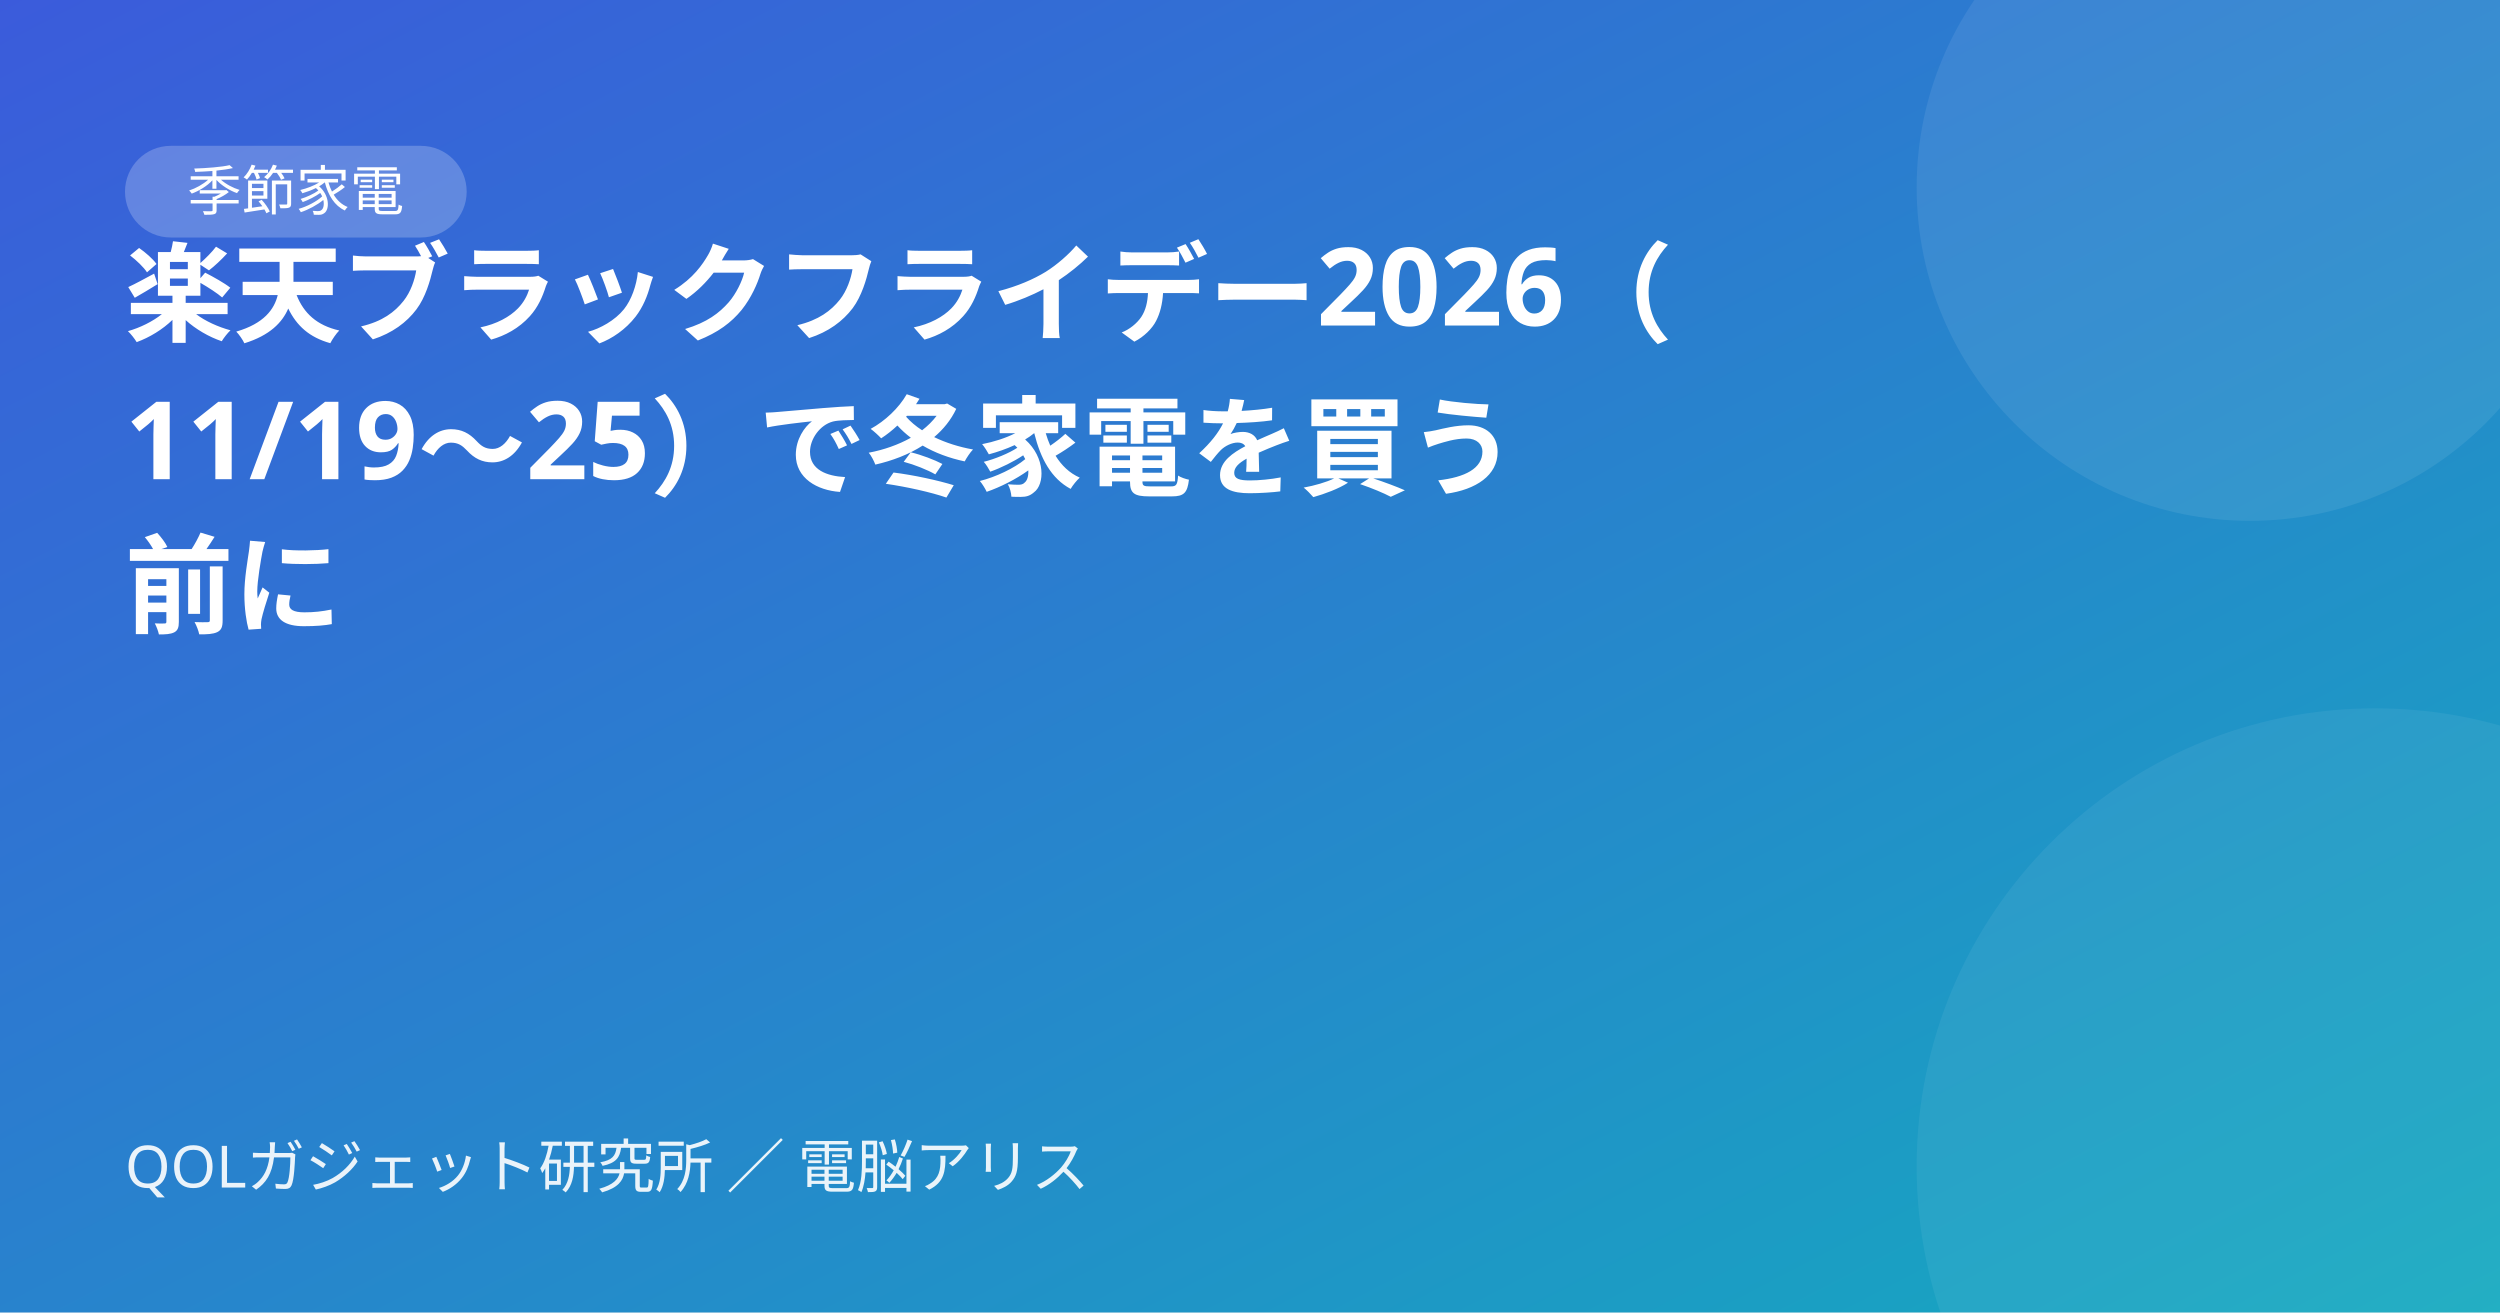
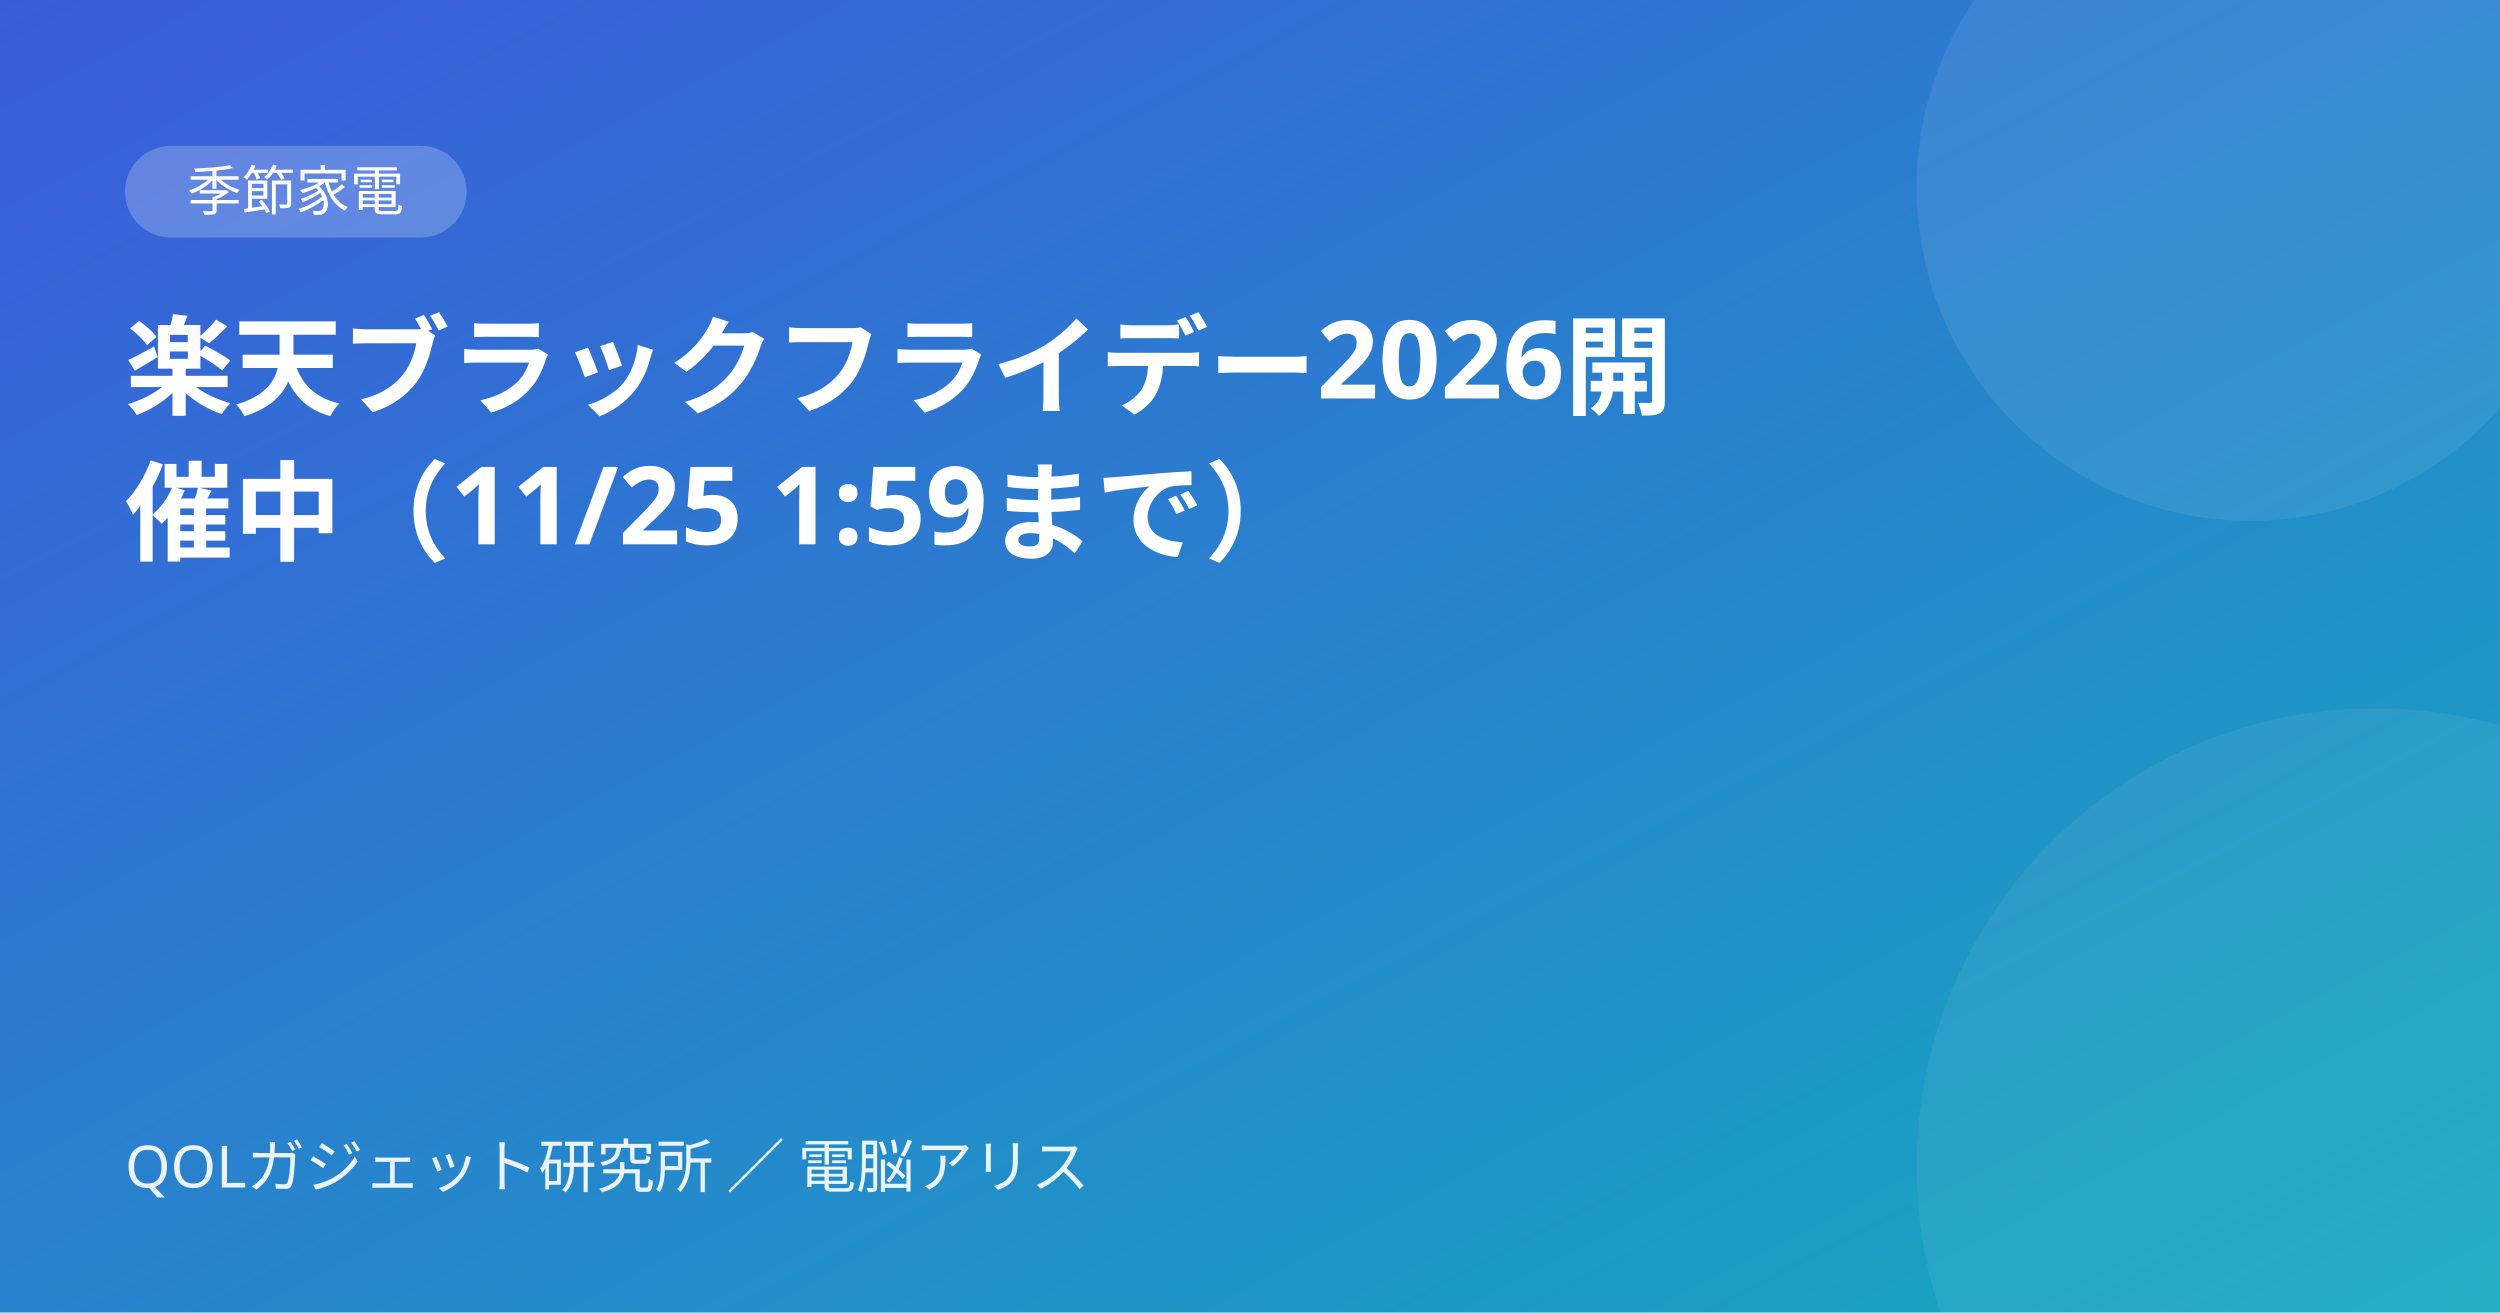
<svg xmlns="http://www.w3.org/2000/svg" viewBox="0 0 1200 630" font-family="Noto Sans JP,Hiragino Sans,Meiryo,sans-serif">
  <defs>
    <linearGradient id="g" x1="0" y1="0" x2="1" y2="1">
      <stop offset="0" stop-color="#3b5bdb" />
      <stop offset="1" stop-color="#15aabf" />
    </linearGradient>
  </defs>
  <rect width="1200" height="630" fill="url(#g)" />
  <circle cx="1080" cy="90" r="160" fill="#fff" opacity=".08" />
  <circle cx="1140" cy="560" r="220" fill="#fff" opacity=".06" />
  <rect x="60" y="70" rx="22" width="164" height="44" fill="#fff" opacity=".22" />
  <text x="90" y="101" font-size="26" fill="#fff">季節家電</text>
-   <text x="60" y="160" font-size="52" font-weight="700" fill="#fff">楽天ブラックフライデー2026（</text>
-   <text x="60" y="230" font-size="52" font-weight="700" fill="#fff">11/19〜25）で冬家電を買う</text>
-   <text x="60" y="300" font-size="52" font-weight="700" fill="#fff">前に</text>
+   <text x="60" y="195" font-size="52" font-weight="700" fill="#fff">楽天ブラックフライデー2026開</text>
+   <text x="60" y="265" font-size="52" font-weight="700" fill="#fff">催中（11/25 1:59まで）</text>
  <text x="60" y="570" font-size="28" fill="#fff" opacity=".9">QOLガジェット研究所 ／ 電脳アリス</text>
</svg>
